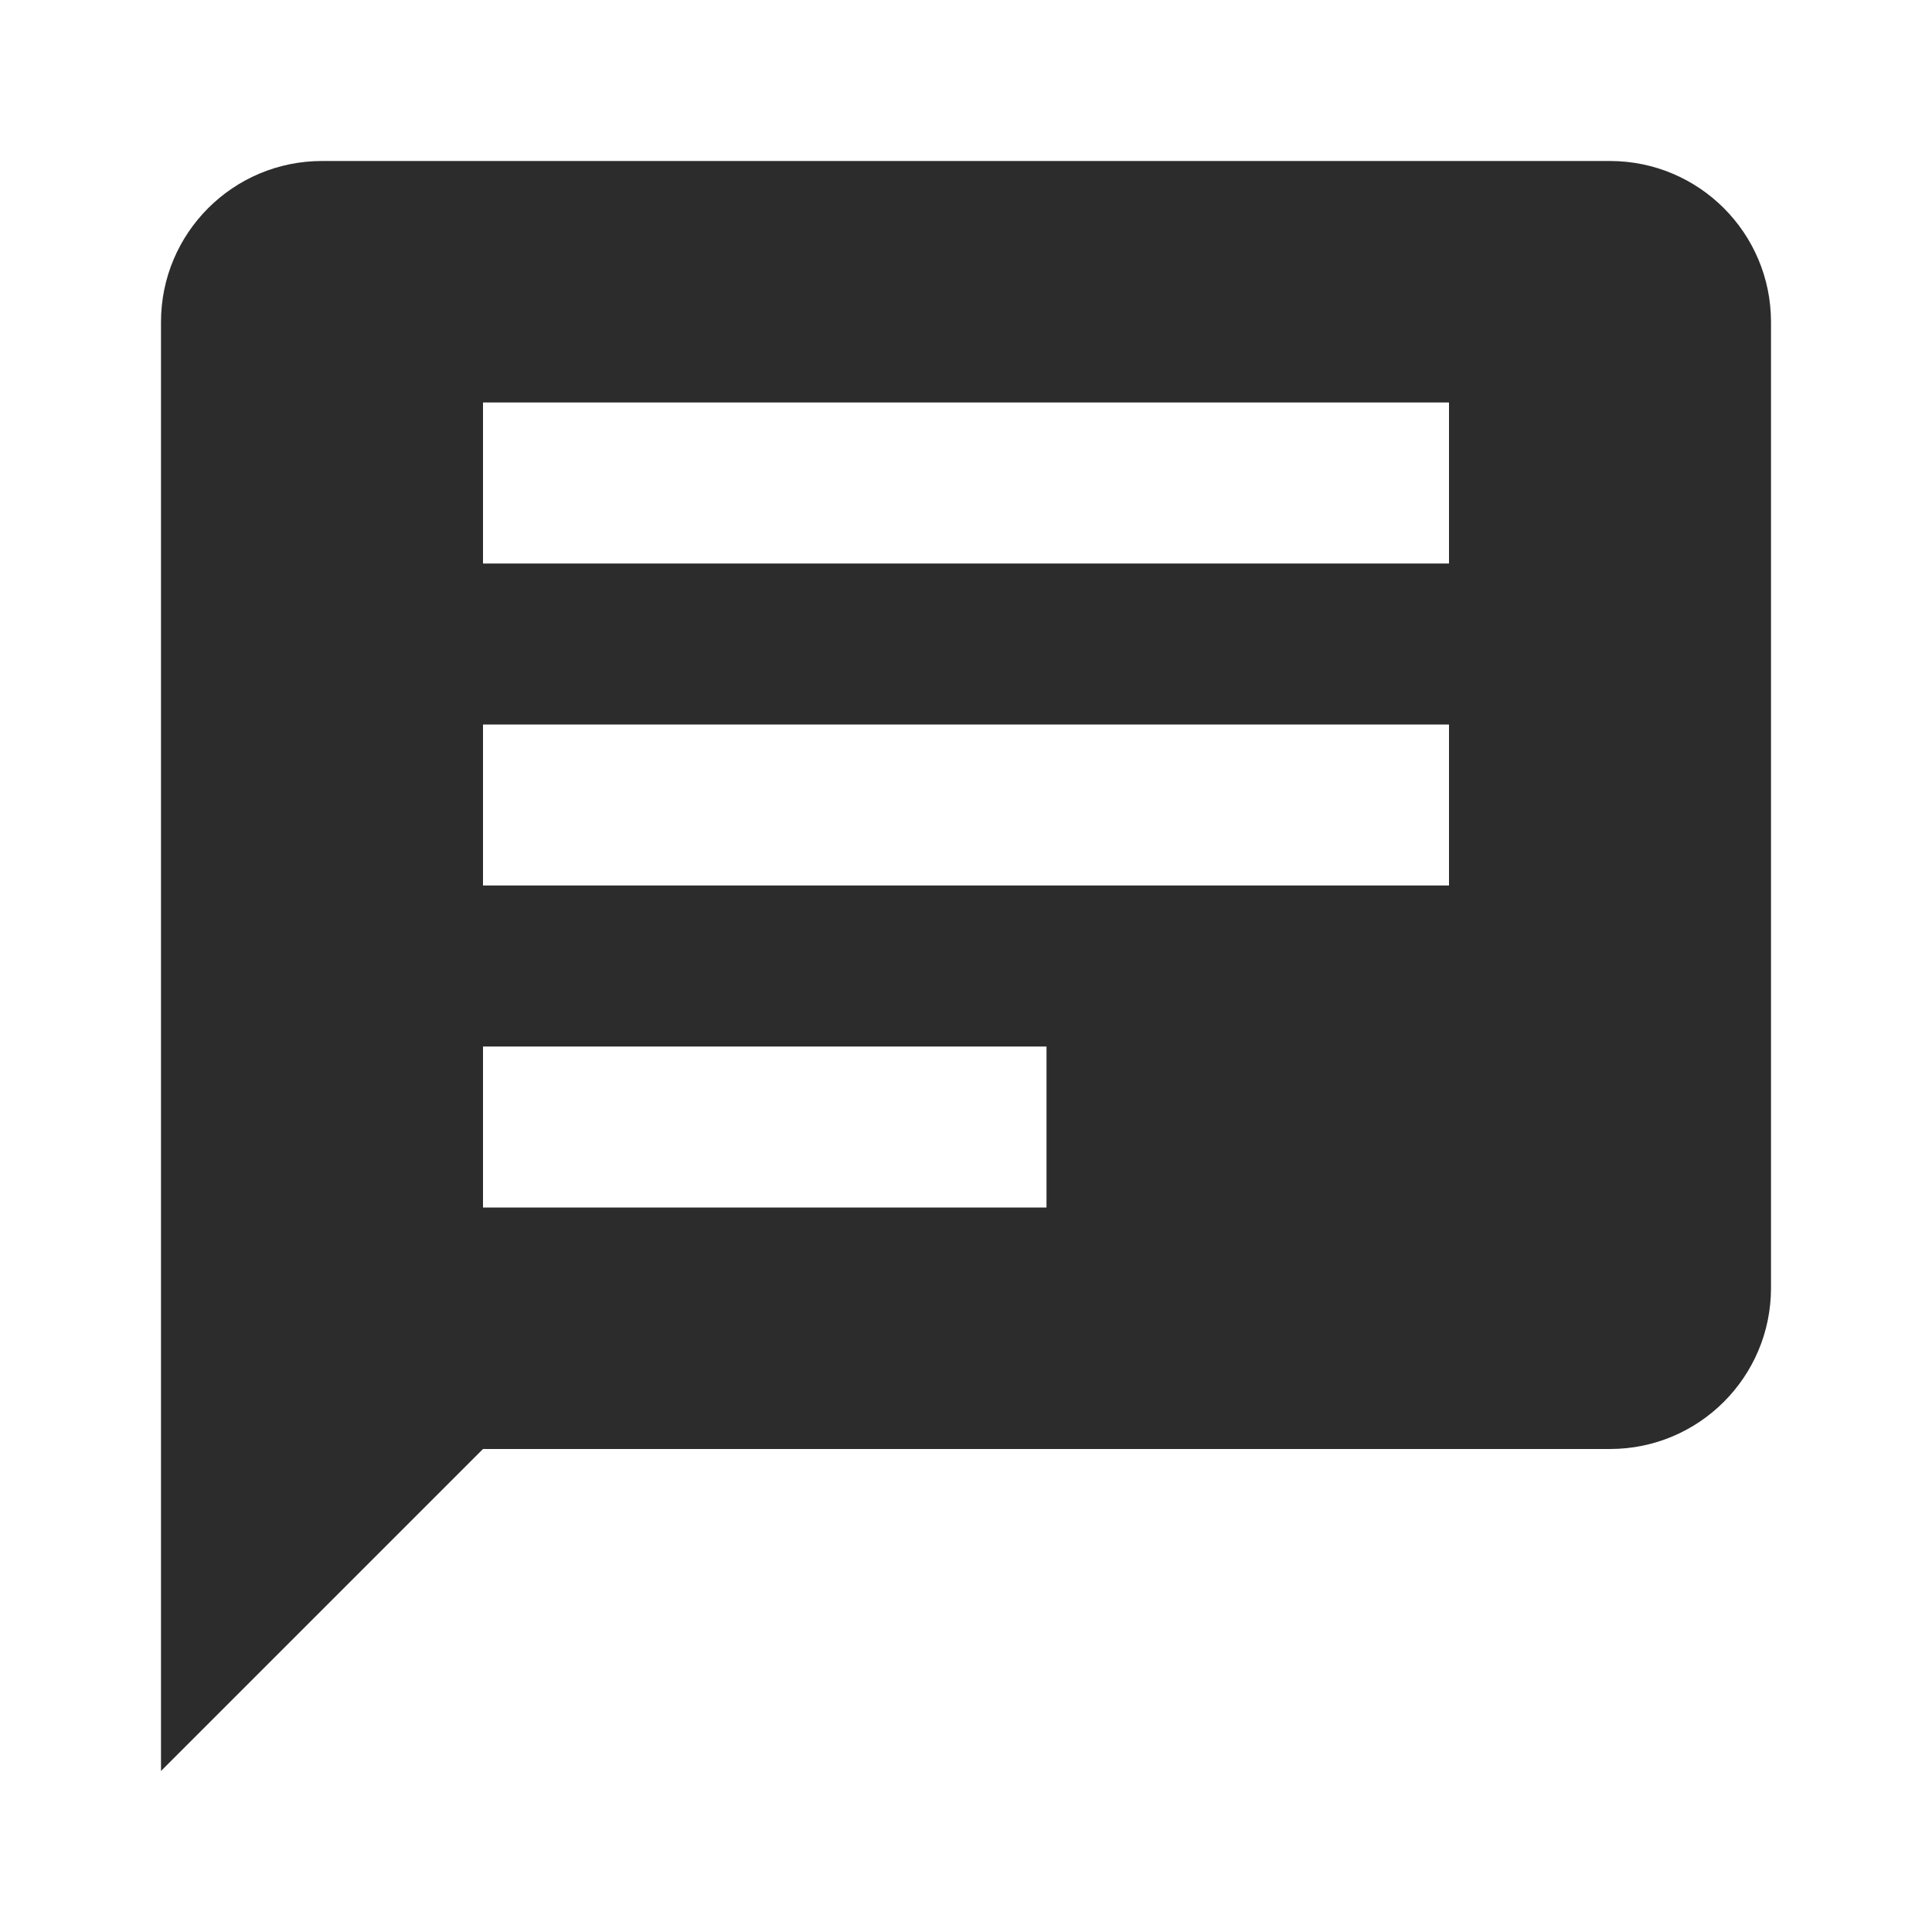
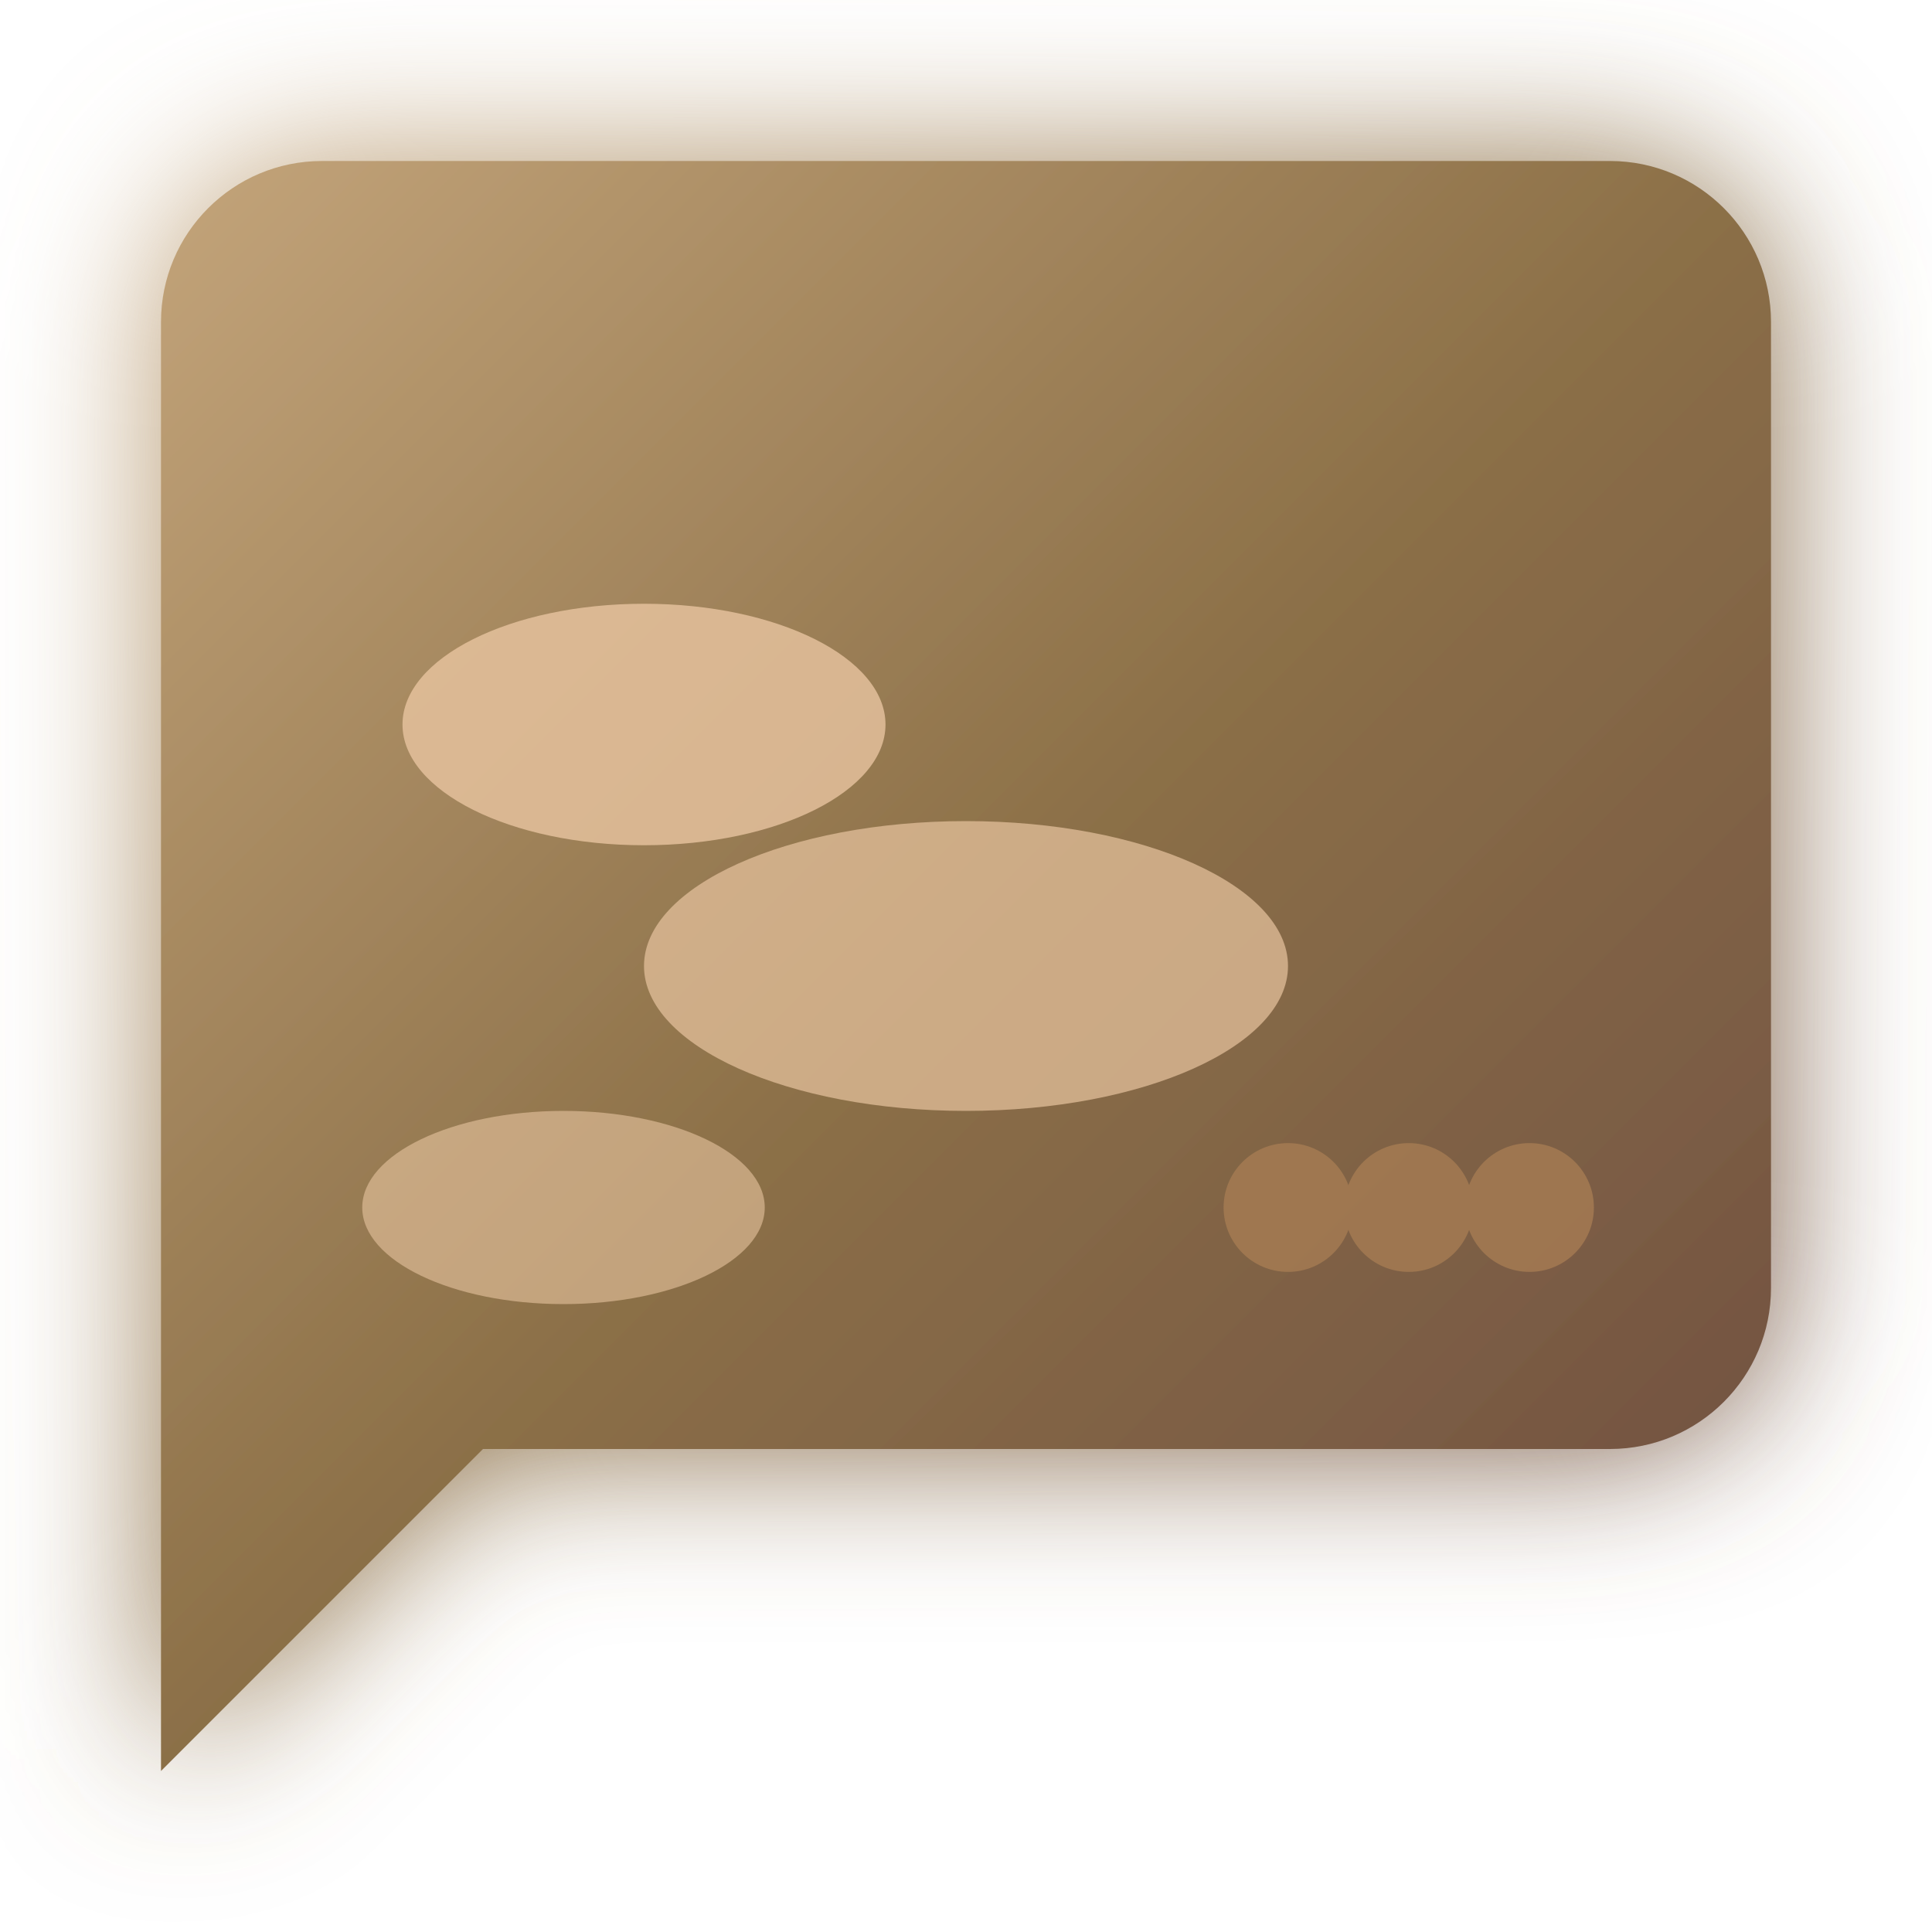
- <svg xmlns="http://www.w3.org/2000/svg" viewBox="0 0 24 24" width="20" height="20">
-   <path fill="#2c2c2c" d="M20 2H4a2 2 0 0 0-2 2v18l4-4h14a2 2 0 0 0 2-2V4a2 2 0 0 0-2-2zm-2 9H6V9h12v2zm0-4H6V5h12v2zm-5 8H6v-2h7v2z" />
+ <svg xmlns="http://www.w3.org/2000/svg" viewBox="0 0 24 24">
+   <defs>
+     <linearGradient id="chatGradient" x1="0%" y1="0%" x2="100%" y2="100%">
+       <stop offset="0%" style="stop-color:#C4A57B" />
+       <stop offset="50%" style="stop-color:#8B6F47" />
+       <stop offset="100%" style="stop-color:#6D4C41" />
+     </linearGradient>
+     <filter id="chatGlow">
+       <feGaussianBlur stdDeviation="1" result="coloredBlur" />
+       <feMerge>
+         <feMergeNode in="coloredBlur" />
+         <feMergeNode in="SourceGraphic" />
+       </feMerge>
+     </filter>
+   </defs>
+   <path fill="url(#chatGradient)" d="M20 2H4a2 2 0 0 0-2 2v18l4-4h14a2 2 0 0 0 2-2V4a2 2 0 0 0-2-2z" filter="url(#chatGlow)" />
+   <ellipse cx="8" cy="9" rx="3" ry="1.5" fill="#E8C4A0" opacity="0.8" />
+   <ellipse cx="12" cy="12" rx="4" ry="1.8" fill="#E8C4A0" opacity="0.7" />
+   <ellipse cx="7" cy="15" rx="2.5" ry="1.2" fill="#E8C4A0" opacity="0.6" />
+   <g fill="#A67C52" opacity="0.8">
+     <circle cx="16" cy="15" r="0.8" />
+     <circle cx="17.5" cy="15" r="0.8">
+       <animate attributeName="r" values="0.8;1.2;0.8" dur="1.5s" repeatCount="indefinite" />
+     </circle>
+     <circle cx="19" cy="15" r="0.8">
+       <animate attributeName="r" values="0.8;1.2;0.8" dur="1.5s" begin="0.5s" repeatCount="indefinite" />
+     </circle>
+   </g>
</svg>
